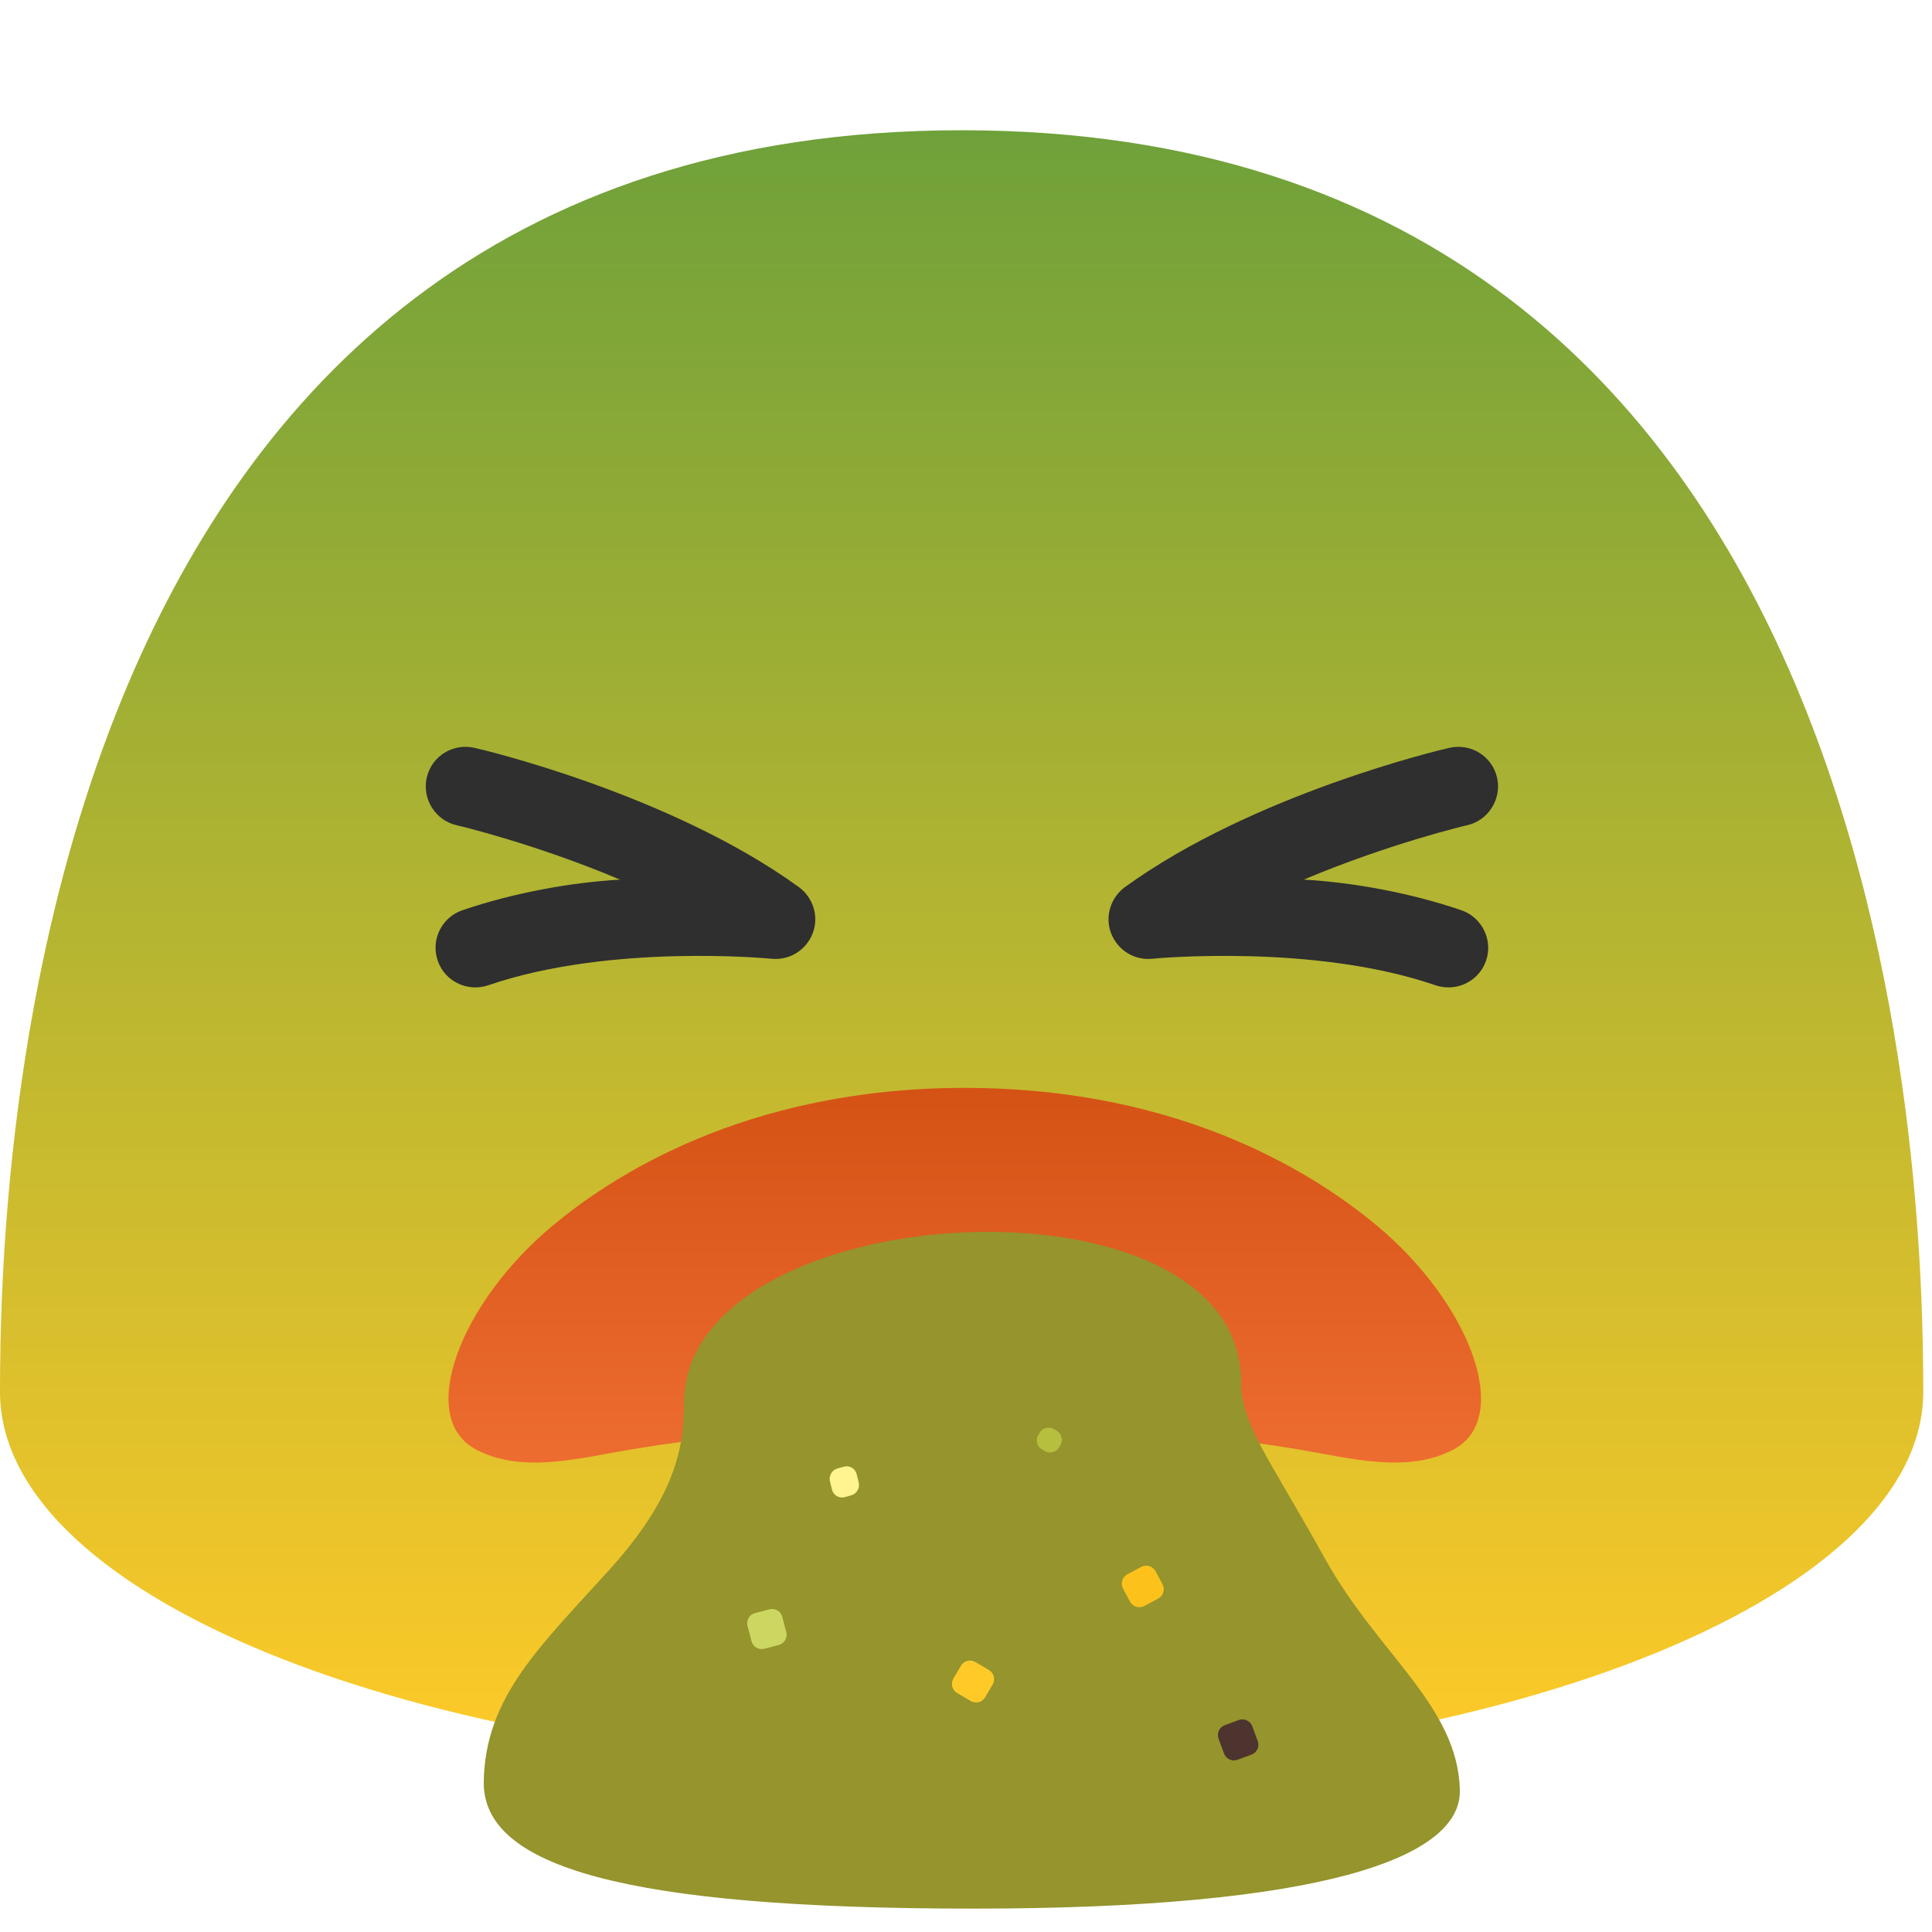
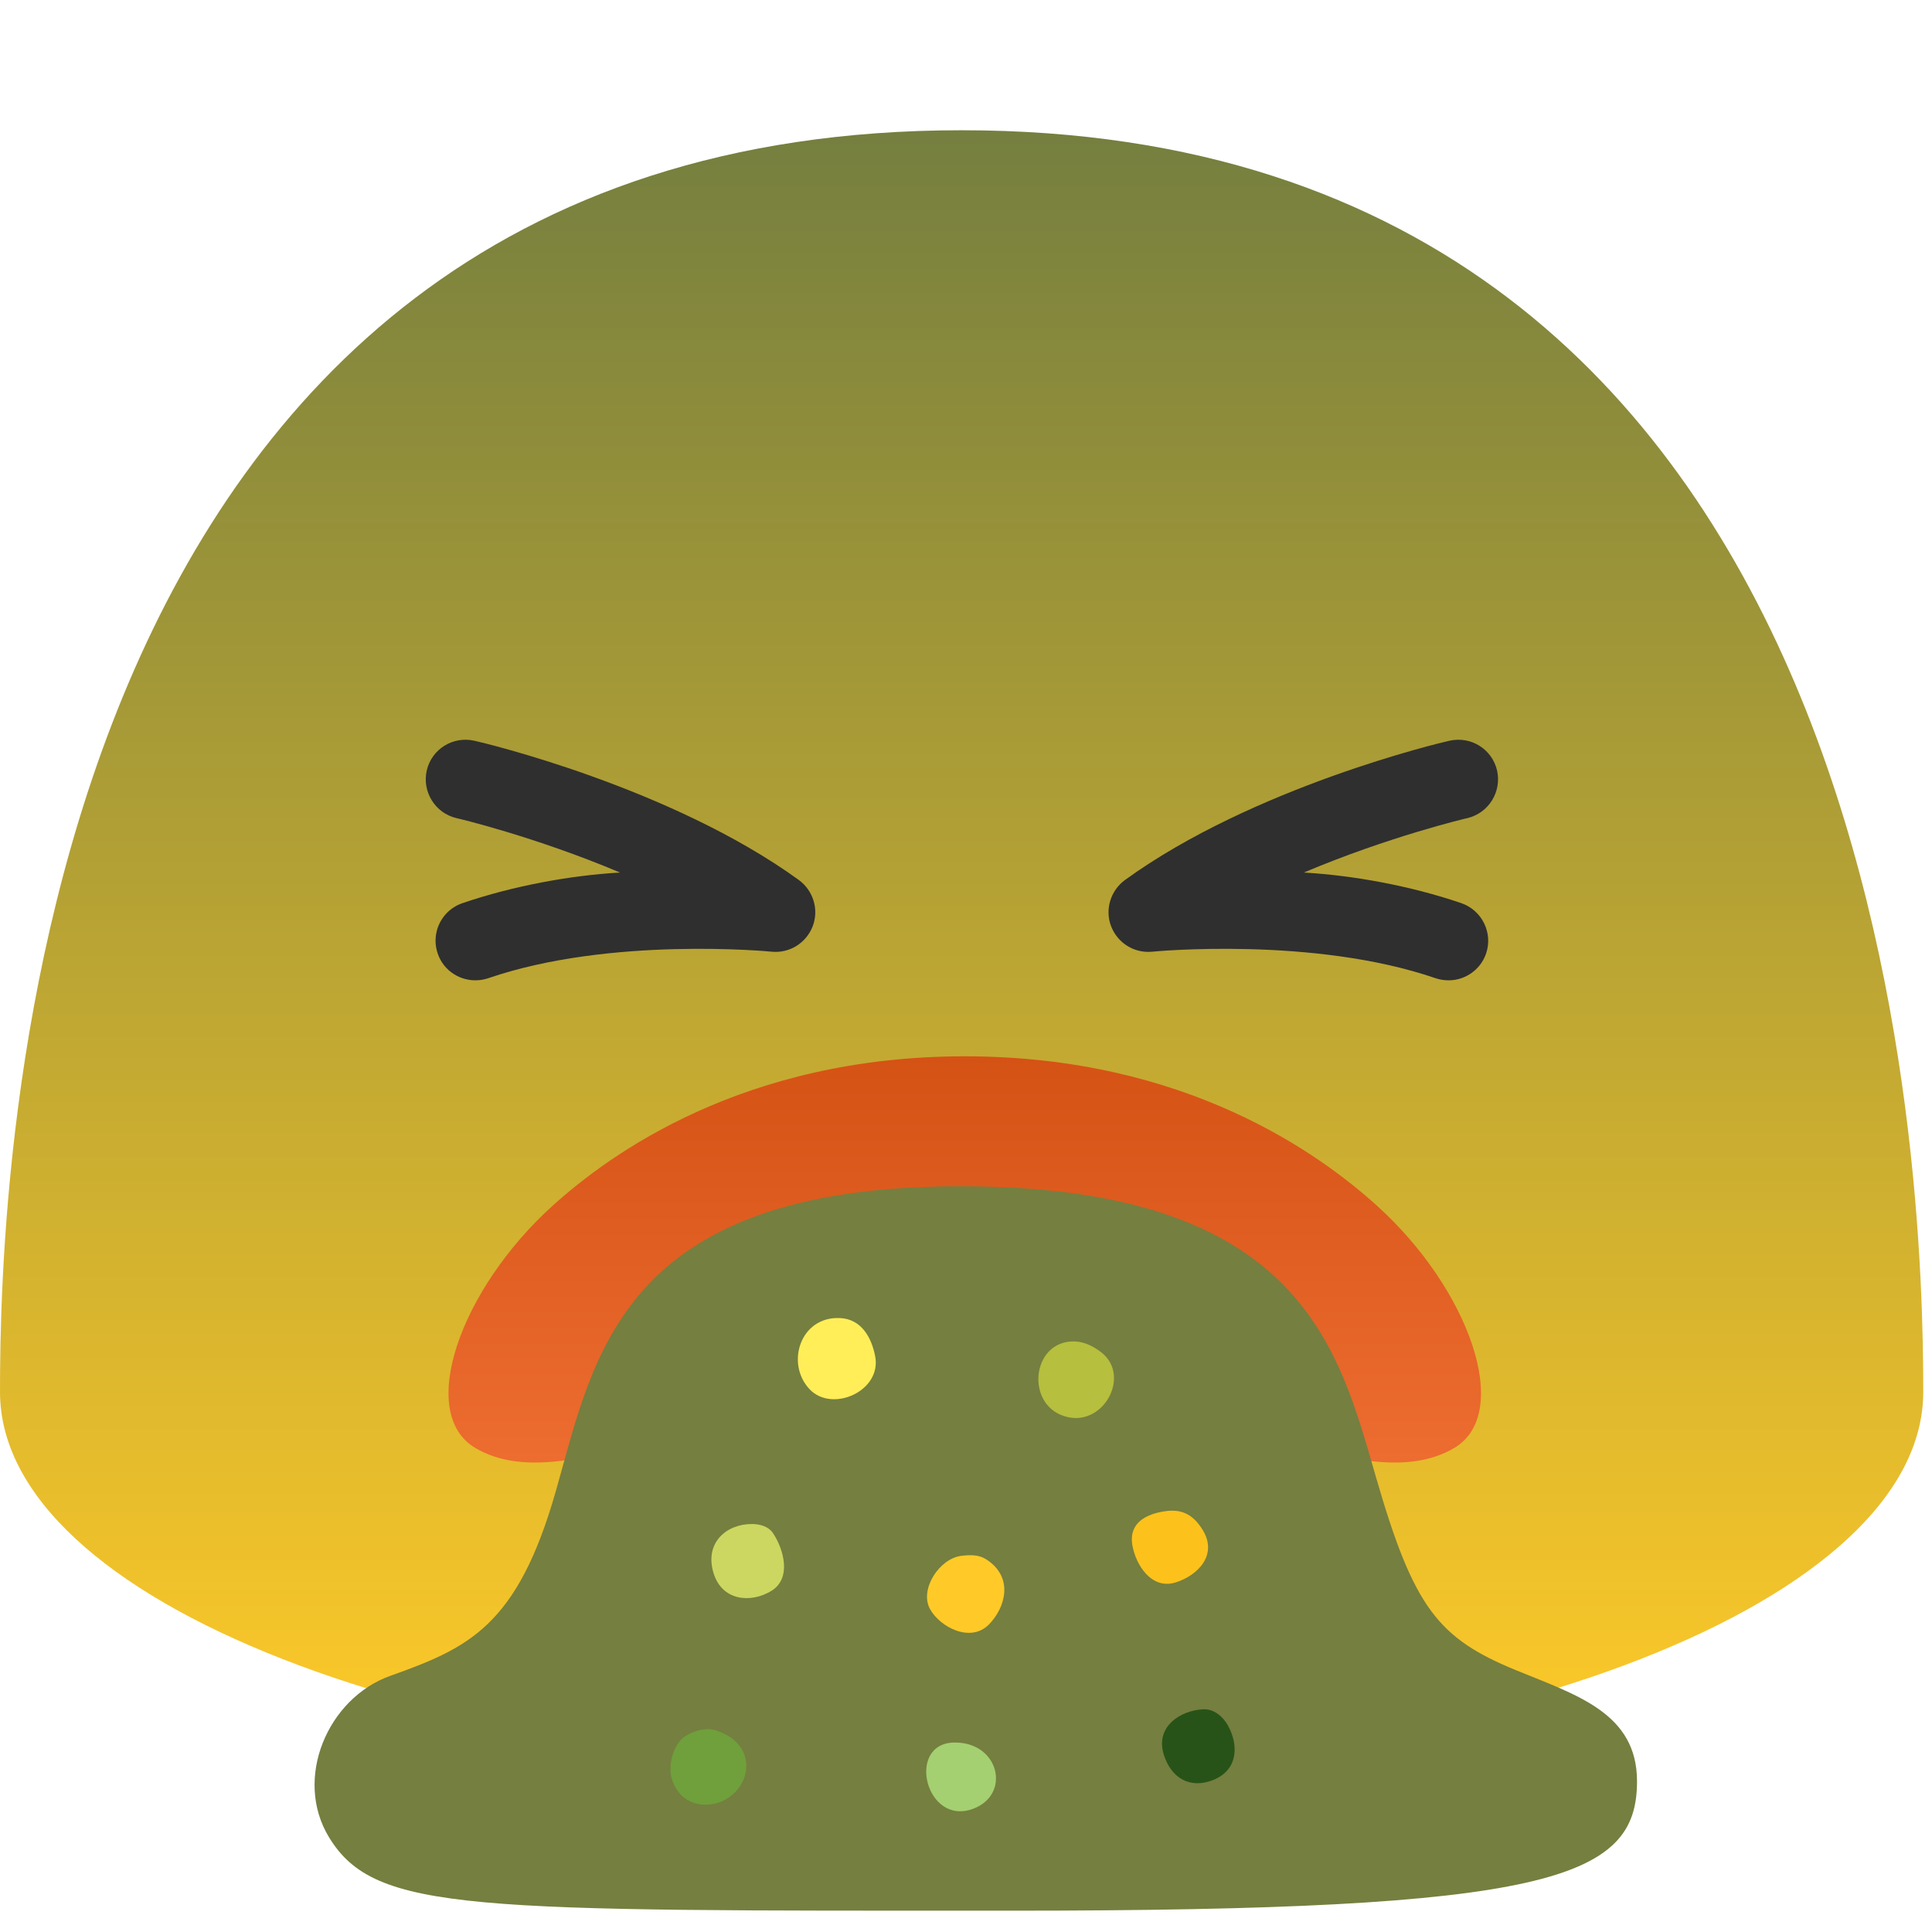
<svg xmlns="http://www.w3.org/2000/svg" width="100%" height="100%" viewBox="0 0 534 534" version="1.1" xml:space="preserve" style="fill-rule:evenodd;clip-rule:evenodd;stroke-linejoin:round;stroke-miterlimit:2;" id="svg10">
-   <path id="path20" d="M265.792,36C6.167,36 0,327.083 0,384.708C0,442.333 119,489 265.792,489C412.625,489 531.583,442.292 531.583,384.708C531.583,327.083 525.458,36 265.792,36Z" style="fill:url(#_Linear1);fill-rule:nonzero;" />
-   <path id="path22" d="m 401.917,400.549 c -12.875,6.966 -29.084,2.367 -43.417,0 -39.917,-6.591 -75,-6.86 -91.833,-6.86 -16.834,0 -51.917,0.269 -91.834,6.86 -14.333,2.367 -30.541,6.966 -43.416,0 -16.334,-8.825 -4.292,-40.467 21.416,-61.85 15.542,-12.923 52.542,-38.007 113.834,-38.007 61.291,0 98.291,25.078 113.833,38.007 25.708,21.383 37.708,53.024 21.417,61.85 z" style="fill:url(#_Linear2);fill-rule:nonzero;stroke-width:1" />
-   <g id="g26" transform="translate(0,-9.229827)">
+   <path id="path20" d="M 265.792,36 C 6.167,36 0,327.083 0,384.708 0,442.333 119,489 265.792,489 412.625,489 531.583,442.292 531.583,384.708 531.583,327.083 525.458,36 265.792,36 Z" style="fill:url(#_Linear1);fill-rule:nonzero" />
+   <path id="path22" d="m 401.917,400.238 c -12.875,7.553 -29.084,2.566 -43.417,0 -39.917,-7.147 -75,-7.439 -91.833,-7.439 -16.834,0 -51.917,0.292 -91.834,7.439 -14.333,2.566 -30.541,7.553 -43.416,0 -16.334,-9.569 -4.292,-43.878 21.416,-67.064 15.542,-14.012 52.542,-41.211 113.834,-41.211 61.291,0 98.291,27.193 113.833,41.211 25.708,23.186 37.708,57.495 21.417,67.064 z" style="fill:url(#_Linear2);fill-rule:nonzero;stroke-width:1" />
+   <g id="g26" transform="translate(0,-11.18422)">
    <path d="m 410.743,274.768 c -1.636,4.745 -6.336,7.785 -11.334,7.334 -0.875,-0.084 -1.75,-0.25 -2.625,-0.542 -33.791,-11.625 -77.916,-7.375 -78.291,-7.333 -5.042,0.5 -9.584,-2.417 -11.375,-7 -1.792,-4.625 -0.167,-9.875 3.791,-12.792 35.459,-25.708 87.5,-38.042 89.667,-38.5 5.958,-1.375 11.833,2.292 13.208,8.208 1.334,5.875 -2.333,11.792 -8.208,13.167 -0.292,0.042 -21.625,5.083 -45.208,15.042 13.666,0.791 29.333,3.625 43.541,8.458 5.75,2 8.792,8.25 6.834,13.958 z" style="fill:#2f2f2f" id="path1" />
    <path d="m 120.993,274.768 c 1.666,4.875 6.416,7.75 11.333,7.334 0.875,-0.084 1.75,-0.25 2.625,-0.542 33.792,-11.625 77.917,-7.375 78.292,-7.333 5.041,0.5 9.583,-2.417 11.375,-7 1.791,-4.625 0.166,-9.875 -3.792,-12.792 -35.458,-25.708 -87.5,-38.042 -89.667,-38.5 -5.958,-1.375 -11.833,2.292 -13.208,8.208 -1.333,5.875 2.333,11.792 8.208,13.167 0.292,0.042 21.625,5.083 45.209,15.042 -13.667,0.791 -29.334,3.625 -43.542,8.458 -4.435,1.502 -7.438,5.689 -7.438,10.371 0,1.221 0.205,2.434 0.605,3.587 z" style="fill:#2f2f2f" id="path2" />
  </g>
-   <path d="m 343.047,381.999 c 0,-60.388 -153.979,-51.791 -153.979,5.73 0,12.582 -2.503,26.086 -20.657,46.174 -19.131,21.169 -34.286,35.063 -34.704,58.491 -0.421,23.627 39.184,35.142 135.363,35.142 95.91,0 134.968,-13.905 134.437,-32.832 -0.654,-23.326 -22.602,-37.477 -37.208,-63.763 -15.876,-28.574 -23.252,-37.245 -23.252,-48.942 z" style="fill:#95942d;stroke-width:1" id="path3" />
-   <path id="rect36" d="m 274.372,465.59 c 0.819,-1.386 0.358,-3.176 -1.028,-3.994 l -3.75,-2.214 c -1.386,-0.818 -3.176,-0.357 -3.994,1.029 l -2.085,3.531 c -0.818,1.386 -0.357,3.176 1.029,3.994 l 3.749,2.214 c 1.387,0.818 3.177,0.357 3.995,-1.029 z" style="fill:#ffca28" />
-   <path id="rect38" d="M319.389,434.283C318.631,432.862 316.863,432.324 315.442,433.082L311.601,435.131C310.18,435.889 309.642,437.657 310.4,439.077L312.33,442.695C313.087,444.115 314.855,444.653 316.276,443.896L320.118,441.846C321.538,441.089 322.076,439.32 321.318,437.9L319.389,434.283Z" style="fill:rgb(252,194,27);" />
-   <path id="rect40" d="m 293.073,399.473 c 0.835,-1.376 0.395,-3.171 -0.981,-4.006 l -0.741,-0.45 c -1.376,-0.835 -3.171,-0.396 -4.006,0.981 l -0.361,0.595 c -0.835,1.376 -0.396,3.171 0.98,4.006 l 0.741,0.45 c 1.376,0.835 3.172,0.395 4.007,-0.981 z" style="fill:#b6bf3e" />
-   <path id="rect42" d="m 215.239,454.67 c 1.558,-0.406 2.493,-2.001 2.087,-3.558 l -1.099,-4.214 c -0.406,-1.557 -2,-2.492 -3.558,-2.086 l -3.967,1.035 c -1.558,0.406 -2.493,2 -2.087,3.558 l 1.099,4.213 c 0.406,1.558 2,2.493 3.558,2.086 z" style="fill:#ccd761" />
-   <path id="rect44" d="m 235.235,413.327 c 1.554,-0.425 2.499,-2.038 2.111,-3.601 l -0.567,-2.28 c -0.388,-1.562 -1.965,-2.486 -3.518,-2.061 l -1.751,0.479 c -1.553,0.425 -2.498,2.038 -2.11,3.6 l 0.567,2.281 c 0.388,1.562 1.964,2.485 3.518,2.061 z" style="fill:#fff48f" />
-   <path id="rect46" d="m 338.542,476.828 c -1.511,0.555 -2.287,2.232 -1.732,3.743 l 1.501,4.088 c 0.555,1.511 2.233,2.287 3.744,1.732 l 3.848,-1.414 c 1.511,-0.555 2.288,-2.232 1.733,-3.743 l -1.502,-4.087 c -0.555,-1.511 -2.232,-2.288 -3.743,-1.733 z" style="fill:#4e342e" />
+   <path d="m 153.585,412.3 c -10.636,37.232 -24.149,43.214 -45.722,50.903 -17.317,6.171 -26.84,28.444 -16.878,44.692 12.741,20.781 39.22,20.216 188.212,20.216 149.075,0 173.271,-8.676 173.271,-35.759 0,-18.817 -16.607,-23.815 -33.301,-30.648 -21.632,-8.854 -28.37,-17.275 -38.738,-53.034 -10.368,-35.759 -20.639,-80.781 -114.907,-80.781 -94.269,0 -101.301,47.179 -111.937,84.411 z" style="fill:#757f3f;stroke-width:1.028" id="path3" />
+   <path id="rect36" style="fill:#ffca28;stroke-width:1.028" d="m 265.7,430.034 c -6.069,0.737 -11.636,9.296 -8.64,14.715 2.771,5.01 11.199,9.405 16.267,4.261 4.535,-4.603 7.037,-13.048 -0.777,-18.036 -2.002,-1.278 -4.352,-1.244 -6.85,-0.94 z" />
+   <path id="rect38" style="fill:#fcc21b;stroke-width:1.028" d="m 322.08,417.696 c -5.1,0.718 -10.16,3.115 -9.099,9.369 0.921,5.43 5.28,12.441 12.014,10.301 6.043,-1.92 11.614,-7.53 7.493,-14.381 -2.942,-4.891 -6.398,-5.854 -10.408,-5.289 z" />
+   <path id="rect40" style="fill:#b6bf3e;stroke-width:1.368" d="m 297.022,370.767 c -12.22,-0.338 -13.865,18.544 -1.607,20.982 9.921,1.973 17.028,-11.582 9.069,-17.892 -2.134,-1.691 -4.725,-3.014 -7.462,-3.089 z" />
+   <path id="rect42" style="fill:#ccd761;stroke-width:1.028" d="m 208.017,421.236 c -7.126,-0.099 -13.245,5.046 -10.87,13.317 2.301,8.013 10.399,8.636 16.061,5.162 5.692,-3.493 3.405,-11.565 0.41,-16.012 -1.174,-1.744 -3.483,-2.437 -5.602,-2.467 z" />
+   <path id="rect44" style="fill:#ffee58;stroke-width:1.283" d="m 232.17,364.305 c -11.027,-0.512 -15.124,12.66 -8.348,19.728 6.254,6.522 19.96,0.429 18.069,-9.193 -1.011,-5.142 -3.769,-10.258 -9.722,-10.534 z" />
+   <path id="rect46" style="fill:#285318;fill-opacity:1;stroke-width:1.028" d="m 332.549,472.44 c -6.233,0.31 -13.338,4.762 -10.87,12.581 1.98,6.273 7.061,9.54 13.57,6.994 7.023,-2.747 7.137,-9.704 4.161,-15.076 -1.419,-2.561 -3.936,-4.645 -6.861,-4.499 z" />
  <defs id="defs10">
-     <linearGradient id="_Linear1" x1="0" y1="0" x2="1" y2="0" gradientUnits="userSpaceOnUse" gradientTransform="matrix(2.77348e-14,452.943,-452.943,2.77348e-14,270.919,36.0382)">
-       <stop offset="0" style="stop-color:rgb(111,161,58);stop-opacity:1" id="stop3" />
+     <linearGradient id="_Linear1" x1="0" y1="0" x2="1" y2="0" gradientUnits="userSpaceOnUse" gradientTransform="matrix(0,452.943,-452.943,0,270.919,36.0382)">
+       <stop offset="0" style="stop-color:#757f3f;stop-opacity:1" id="stop3" />
      <stop offset="1" style="stop-color:rgb(255,202,40);stop-opacity:1" id="stop5" />
    </linearGradient>
-     <linearGradient id="_Linear2" x1="0" y1="0" x2="1" y2="0" gradientUnits="userSpaceOnUse" gradientTransform="matrix(0,-103.6893,91.3042,0,259.842,403.9278)">
-       <stop offset="0" style="stop-color:rgb(237,108,48);stop-opacity:1" id="stop6" />
+     <linearGradient id="_Linear2" x1="0" y1="0" x2="1" y2="0" gradientUnits="userSpaceOnUse" gradientTransform="matrix(0,-112.4318,91.3042,0,259.842,403.9014)">
+       <stop offset="0" style="stop-color:#ed6c30;stop-opacity:1" id="stop6" />
      <stop offset="1" style="stop-color:rgb(213,82,21);stop-opacity:1" id="stop7" />
    </linearGradient>
    <linearGradient id="_Linear3" x1="0.145" y1="-0.013" x2="0.071" y2="-0.021" gradientUnits="userSpaceOnUse" gradientTransform="matrix(4.90348,217.061,-217.061,4.90348,259.246,316.814)">
      <stop offset="0" style="stop-color:#709d2f;stop-opacity:1;" id="stop8" />
      <stop offset="0.08" style="stop-color:rgb(108,157,47);stop-opacity:1" id="stop9" />
      <stop offset="1" style="stop-color:rgb(132,157,47);stop-opacity:1" id="stop10" />
    </linearGradient>
  </defs>
+   <path style="fill:#6fa03b;fill-opacity:1;stroke:none;stroke-width:6.134;stroke-linecap:round" d="m 197.699,478.219 c -2.807,-0.889 -7.262,0.425 -9.466,2.63 -2.226,2.226 -3.552,7.289 -2.63,10.518 1.738,6.084 6.423,7.713 10.334,7.418 5.286,-0.398 9.85,-4.695 10.31,-9.868 0.334,-3.748 -1.543,-8.48 -8.548,-10.698 z" id="path4" />
+   <path style="fill:#a4d071;fill-opacity:1;stroke:none;stroke-width:6.134;stroke-linecap:round" d="m 263.664,481.634 c -13.322,0.272 -7.816,23.311 5.391,18.276 10.524,-4.013 7.053,-18.529 -5.391,-18.276 z" id="path5" />
</svg>
